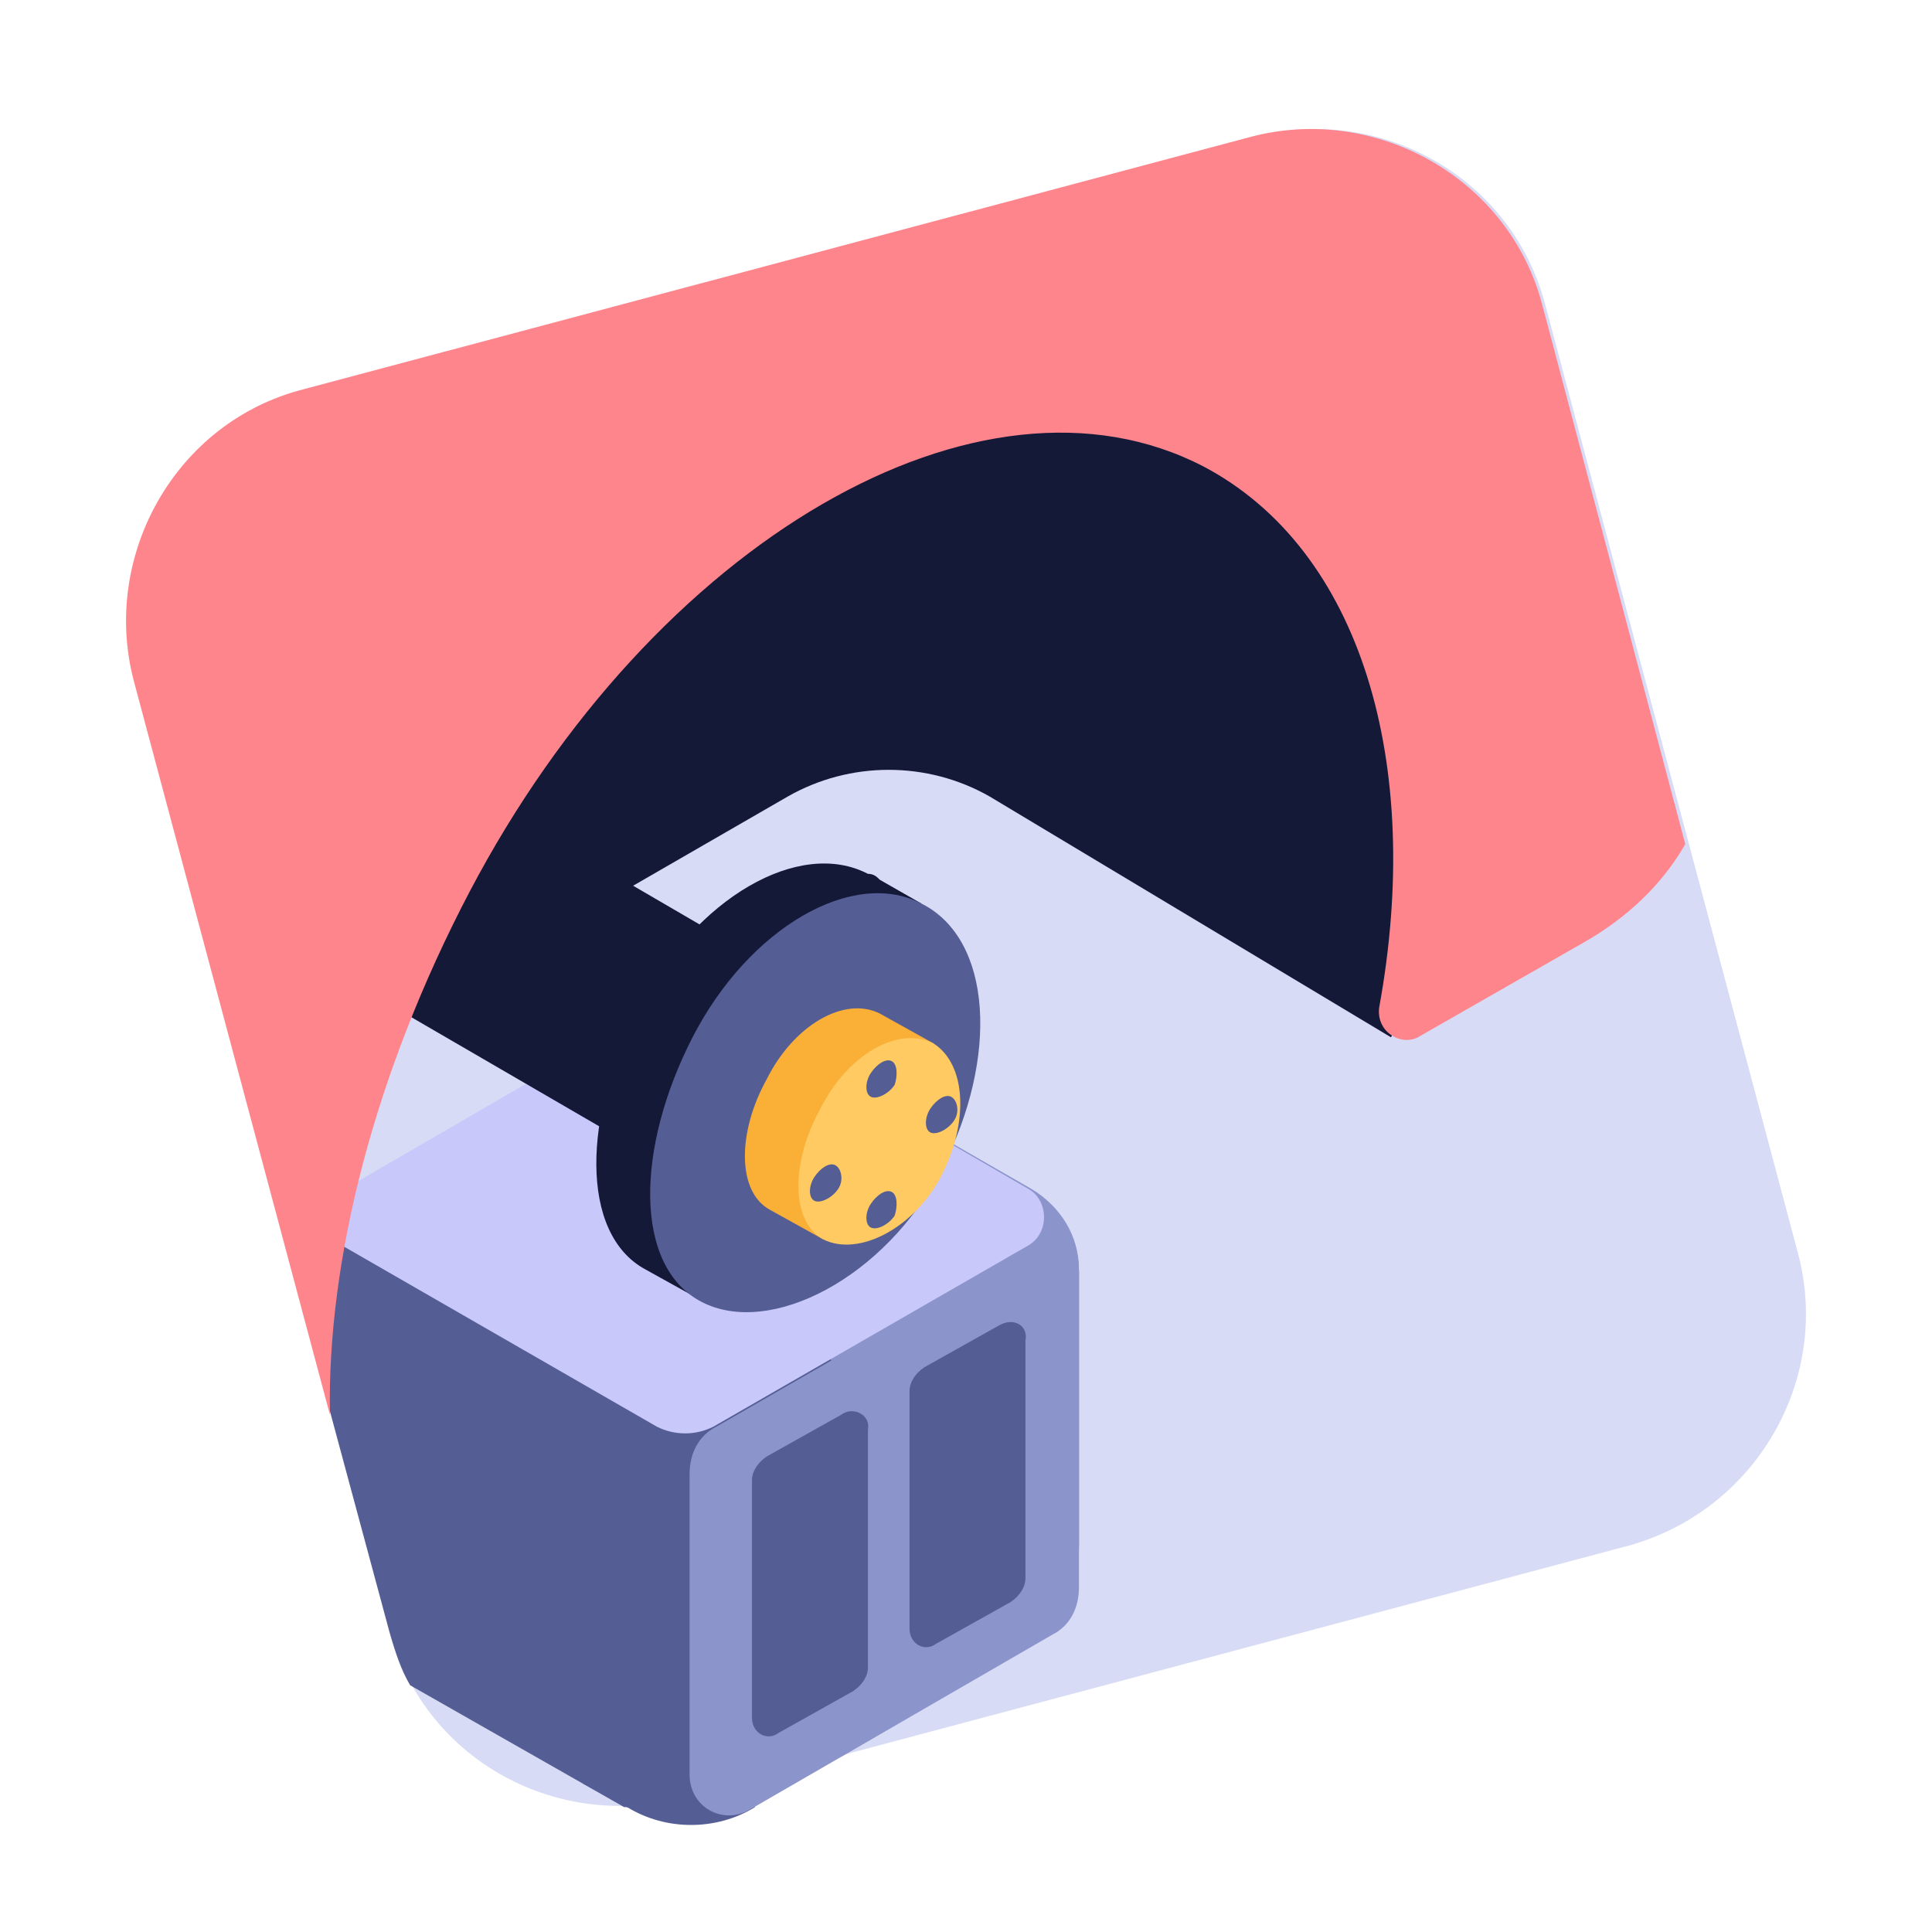
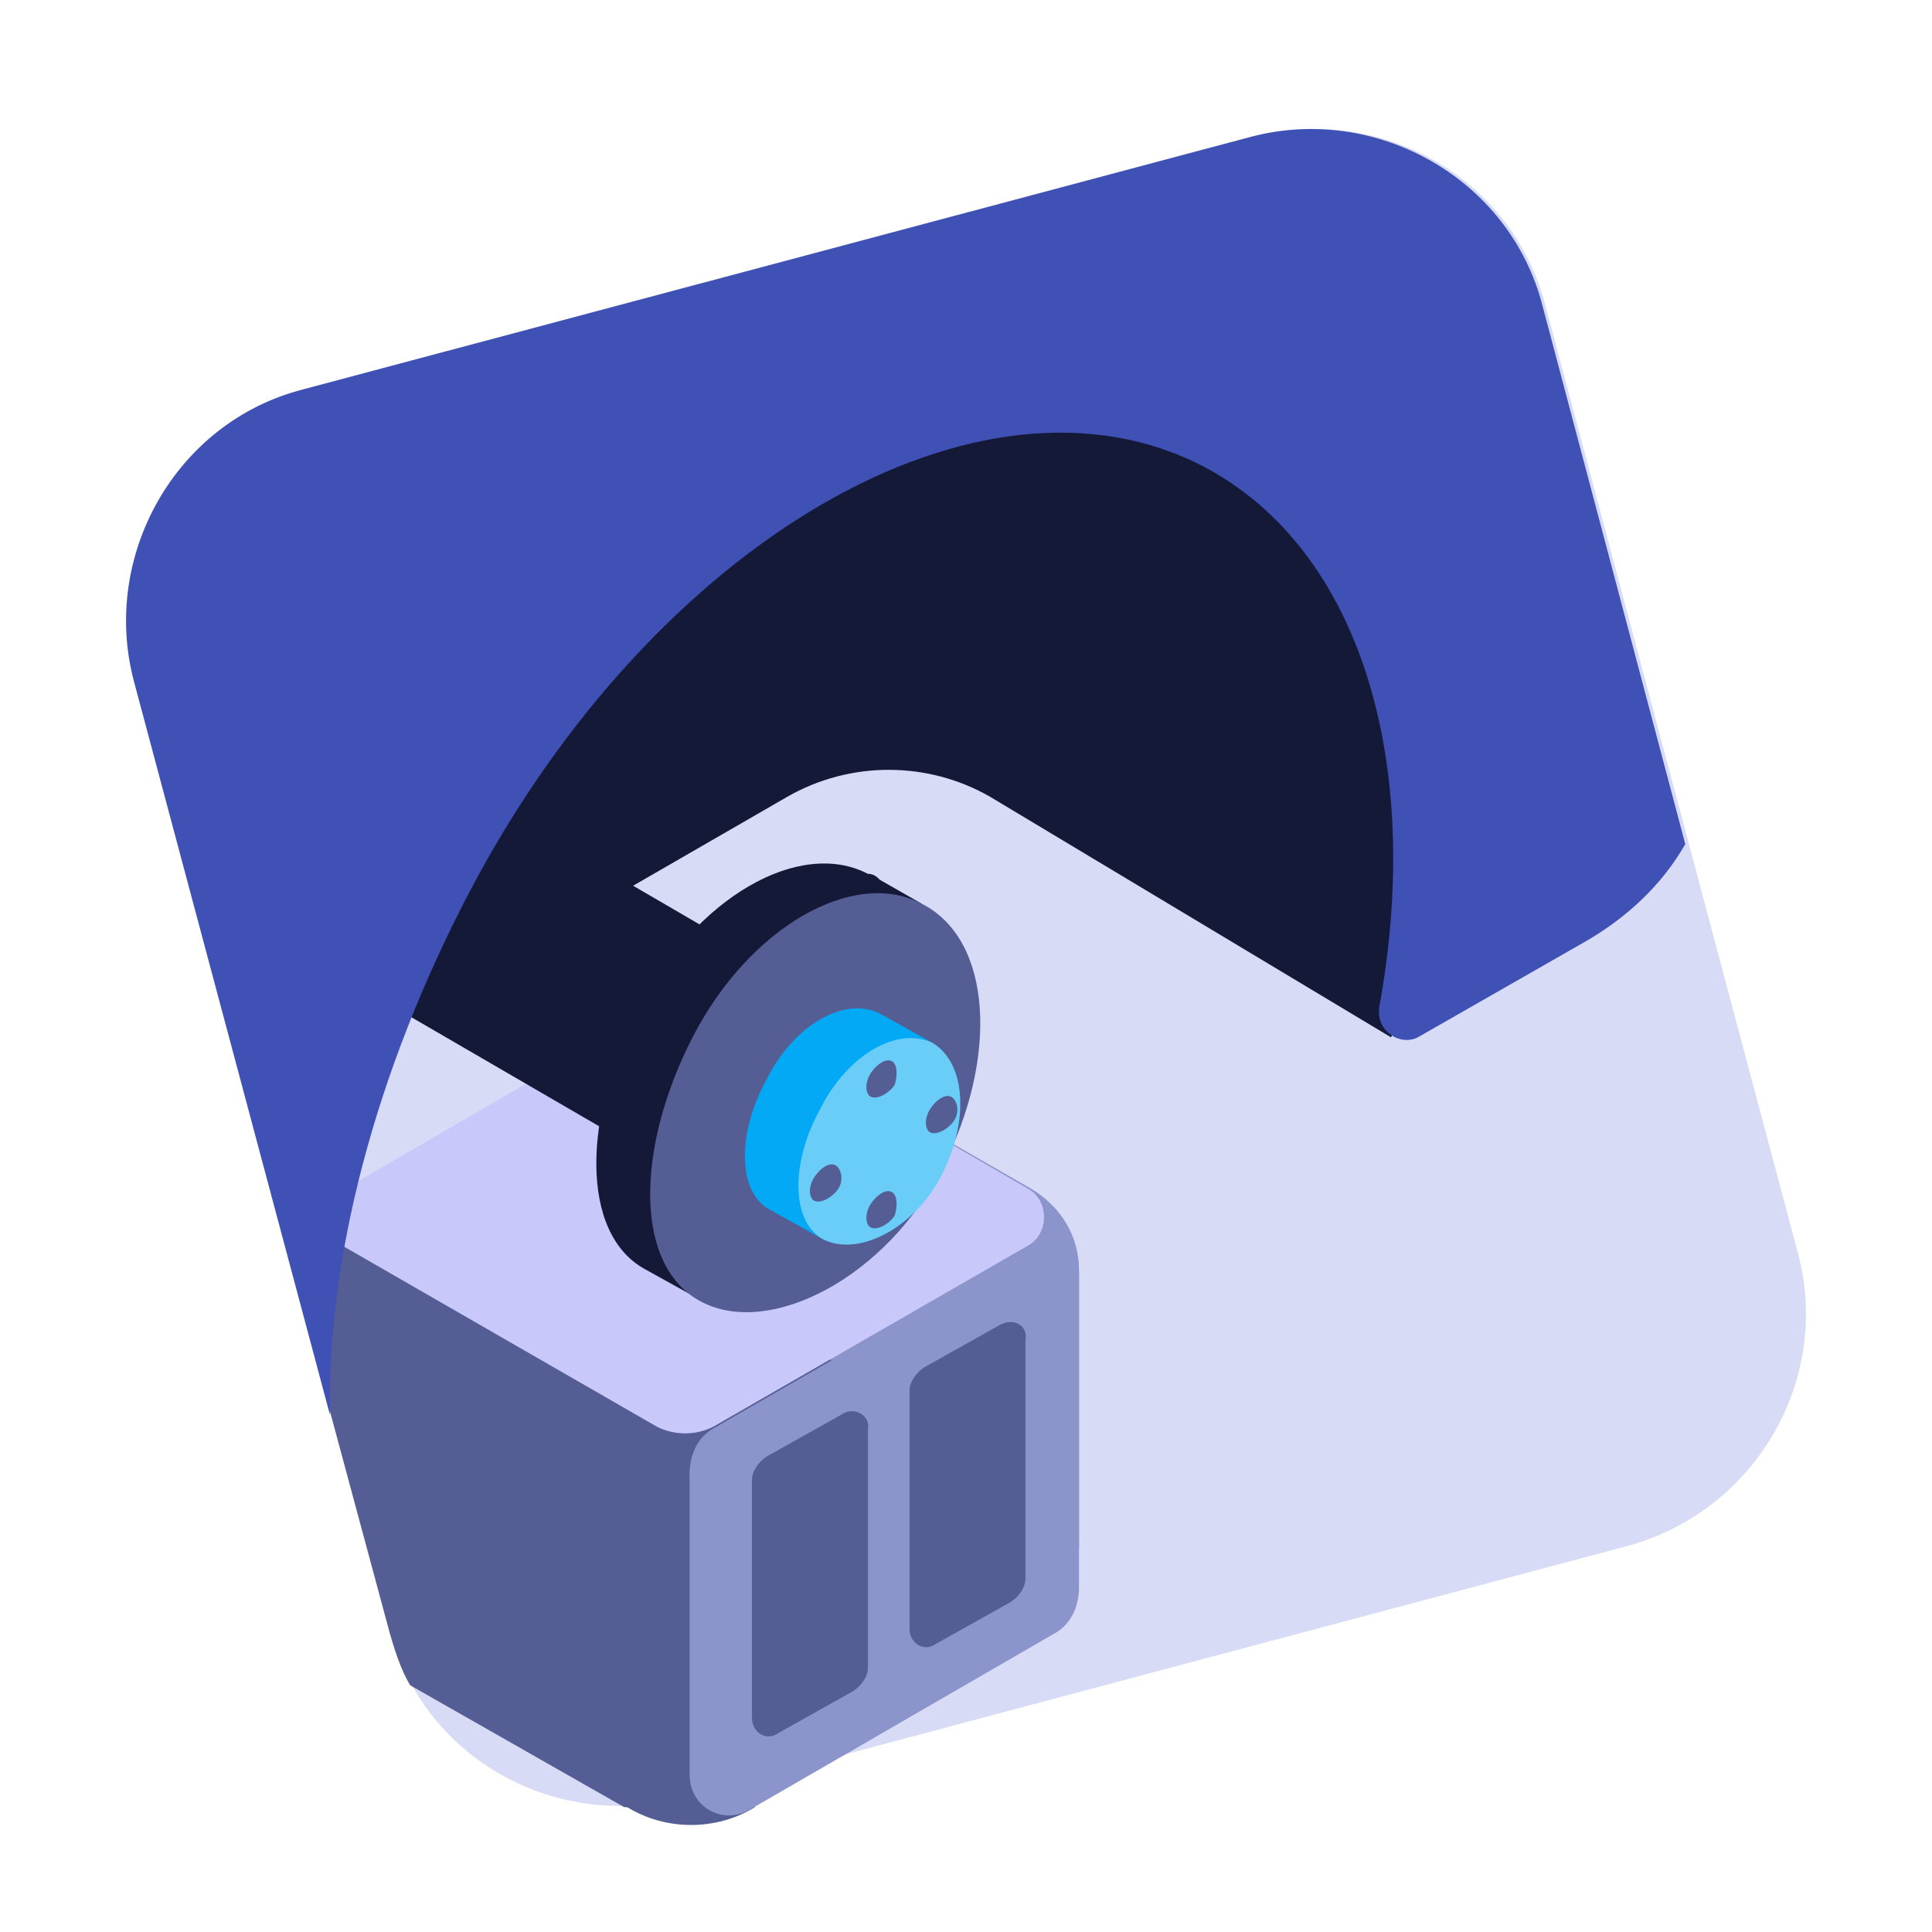
<svg xmlns="http://www.w3.org/2000/svg" width="40" height="40" viewBox="0 0 40 40" fill="none">
-   <mask id="mask0_2603_1308" style="mask-type:alpha" maskUnits="userSpaceOnUse" x="0" y="0" width="40" height="40">
-     <rect width="40" height="40" fill="#C4C4C4" />
+   <mask id="mask0_2603_1308" style="mask-type:alpha" maskUnits="userSpaceOnUse" x="0" y="0" width="40" height="40" fill="#000000">
+     <rect width="40" height="40" fill="#c4c4c4" />
  </mask>
  <g mask="url(#mask0_2603_1308)">
-     <path d="M33.723 32L14.092 37.23C11.446 37.907 8.739 36.369 8.062 33.723L2.831 14.092C2.154 11.446 3.692 8.738 6.339 8.061L25.969 2.83C28.616 2.154 31.323 3.692 32 6.338L37.231 25.969C37.908 28.553 36.369 31.261 33.723 32Z" fill="#D7DBF5" />
-     <path d="M22.338 32V26.338C22.338 25.661 21.969 24.984 21.354 24.676L15.569 21.353C14.769 20.861 13.723 20.861 12.923 21.353L7.138 24.676C6.523 25.046 6.154 25.661 6.154 26.338V26.707L8.062 33.784C8.185 34.215 8.308 34.584 8.492 34.892L12.923 37.415C13.292 37.415 13.723 37.353 14.092 37.23L17.415 36.369L20.985 34.276C21.846 33.784 22.338 32.923 22.338 32Z" fill="#545D94" />
-     <path d="M12.923 21.292C13.723 20.799 14.769 20.799 15.569 21.292L21.354 24.615C21.969 24.984 22.338 25.599 22.338 26.276V31.938C22.338 32.861 21.846 33.784 20.984 34.215L12.923 21.292Z" fill="#8C95CB" />
-     <path d="M14.277 30.522C14.277 30.092 14.031 29.722 13.723 29.538L7.2 25.784C6.769 25.538 6.215 25.845 6.215 26.338V26.707L8.123 33.784C8.246 34.215 8.369 34.584 8.554 34.892L12.985 37.415C13.354 37.415 13.723 37.353 14.154 37.23C14.277 37.107 14.338 36.922 14.338 36.676V30.522H14.277Z" fill="#545D94" />
-     <path d="M7.139 24.615L13.292 21.046C13.846 20.738 14.585 20.738 15.139 21.046L21.292 24.615C21.723 24.861 21.723 25.538 21.292 25.784L14.769 29.538C14.4 29.723 13.969 29.723 13.6 29.538L7.077 25.784C6.708 25.538 6.708 24.861 7.139 24.615Z" fill="#C8C8FA" />
+     <path d="M33.723 32L14.092 37.23C11.446 37.907 8.739 36.369 8.062 33.723L2.831 14.092C2.154 11.446 3.692 8.738 6.339 8.061L25.969 2.83C28.616 2.154 31.323 3.692 32 6.338L37.231 25.969C37.908 28.553 36.369 31.261 33.723 32Z" fill="#d7dbf5" />
+     <path d="M22.338 32V26.338C22.338 25.661 21.969 24.984 21.354 24.676L15.569 21.353C14.769 20.861 13.723 20.861 12.923 21.353L7.138 24.676C6.523 25.046 6.154 25.661 6.154 26.338V26.707L8.062 33.784C8.185 34.215 8.308 34.584 8.492 34.892L12.923 37.415C13.292 37.415 13.723 37.353 14.092 37.23L17.415 36.369L20.985 34.276C21.846 33.784 22.338 32.923 22.338 32Z" fill="#545d94" />
+     <path d="M12.923 21.292C13.723 20.799 14.769 20.799 15.569 21.292L21.354 24.615C21.969 24.984 22.338 25.599 22.338 26.276V31.938C22.338 32.861 21.846 33.784 20.984 34.215L12.923 21.292Z" fill="#8c95cb" />
+     <path d="M14.277 30.522C14.277 30.092 14.031 29.722 13.723 29.538L7.2 25.784C6.769 25.538 6.215 25.845 6.215 26.338V26.707L8.123 33.784C8.246 34.215 8.369 34.584 8.554 34.892L12.985 37.415C13.354 37.415 13.723 37.353 14.154 37.23C14.277 37.107 14.338 36.922 14.338 36.676V30.522H14.277Z" fill="#545d94" />
+     <path d="M7.139 24.615L13.292 21.046C13.846 20.738 14.585 20.738 15.139 21.046L21.292 24.615C21.723 24.861 21.723 25.538 21.292 25.784L14.769 29.538C14.4 29.723 13.969 29.723 13.6 29.538L7.077 25.784C6.708 25.538 6.708 24.861 7.139 24.615Z" fill="#c8c8fa" />
    <path d="M24.862 5.6L8.615 10.707L7.939 15.261L5.292 13.723L4.8 18.83L7.2 20.246L6.954 21.907L8.492 21.046L16.862 25.907L19.446 22.03L13.108 18.338L16.308 16.492C17.6 15.754 19.2 15.754 20.492 16.492L28.8 21.477L32.062 14.461L24.862 5.6Z" fill="#141938" />
-     <path d="M9.723 18.461C13.538 11.2 20.308 7.261 24.923 9.661C28.185 11.384 29.477 15.815 28.554 20.861C28.492 21.354 28.985 21.661 29.354 21.477L32.8 19.507C33.661 19.015 34.4 18.338 34.892 17.477L31.938 6.338C31.262 3.692 28.492 2.154 25.908 2.83L6.277 8.061C3.631 8.738 2.092 11.507 2.769 14.092L6.831 29.292C6.769 26.092 7.754 22.215 9.723 18.461Z" fill="#FF858D" />
+     <path d="M9.723 18.461C13.538 11.2 20.308 7.261 24.923 9.661C28.185 11.384 29.477 15.815 28.554 20.861C28.492 21.354 28.985 21.661 29.354 21.477L32.8 19.507C33.661 19.015 34.4 18.338 34.892 17.477L31.938 6.338C31.262 3.692 28.492 2.154 25.908 2.83L6.277 8.061C3.631 8.738 2.092 11.507 2.769 14.092L6.831 29.292C6.769 26.092 7.754 22.215 9.723 18.461Z" fill="#3f51b5" />
    <path d="M18.892 19.015L19.077 18.707L18.216 18.215C18.154 18.154 18.093 18.092 17.969 18.092C16.554 17.354 14.4 18.584 13.231 20.861C12.062 23.077 12 25.538 13.354 26.277L14.462 26.892L14.708 26.461C16 26.277 17.539 25.169 18.4 23.508C19.323 21.907 19.446 20.123 18.892 19.015Z" fill="#141938" />
-     <path d="M19.077 18.707C17.662 17.969 15.508 19.2 14.338 21.477C13.169 23.753 13.108 26.215 14.523 26.953C15.938 27.692 18.338 26.461 19.508 24.184C20.677 21.907 20.554 19.446 19.077 18.707Z" fill="#545D94" />
-     <path d="M19.323 21.6L18.215 20.984C17.477 20.615 16.431 21.23 15.877 22.338C15.261 23.446 15.261 24.677 15.938 25.046L17.046 25.661L17.6 24.677C17.907 24.43 18.215 24.061 18.461 23.631C18.646 23.261 18.769 22.831 18.831 22.461L19.323 21.6Z" fill="#FAAF37" />
-     <path d="M19.323 21.6C18.585 21.23 17.539 21.846 16.985 22.954C16.369 24.061 16.369 25.292 17.046 25.661C17.785 26.03 18.954 25.415 19.508 24.307C20.062 23.2 20 22.03 19.323 21.6Z" fill="#FFCA61" />
-     <path d="M18.461 21.969C18.338 21.908 18.154 22.031 18.03 22.215C17.907 22.4 17.907 22.646 18.03 22.708C18.154 22.769 18.4 22.646 18.523 22.461C18.584 22.277 18.584 22.031 18.461 21.969Z" fill="#545D94" />
-     <path d="M18.461 24.677C18.338 24.615 18.154 24.738 18.03 24.923C17.907 25.107 17.907 25.354 18.03 25.415C18.154 25.477 18.4 25.354 18.523 25.169C18.584 24.984 18.584 24.738 18.461 24.677Z" fill="#545D94" />
-     <path d="M19.692 22.707C19.569 22.646 19.385 22.769 19.262 22.953C19.139 23.138 19.139 23.384 19.262 23.446C19.385 23.507 19.631 23.384 19.754 23.2C19.877 23.015 19.816 22.769 19.692 22.707Z" fill="#545D94" />
-     <path d="M17.292 24.123C17.169 24.061 16.984 24.184 16.861 24.369C16.738 24.554 16.738 24.8 16.861 24.861C16.984 24.923 17.231 24.8 17.354 24.615C17.477 24.431 17.415 24.184 17.292 24.123Z" fill="#545D94" />
-     <path d="M14.277 35.938L15.631 37.415C14.831 37.907 13.785 37.907 12.985 37.415L12.062 36.923L14.277 35.938Z" fill="#545D94" />
-     <path d="M21.354 25.784L14.831 29.538C14.462 29.723 14.277 30.092 14.277 30.523V36.738C14.277 37.415 14.954 37.784 15.508 37.476L21.785 33.846C22.154 33.661 22.339 33.292 22.339 32.861V26.338C22.339 25.846 21.785 25.538 21.354 25.784Z" fill="#8C95CB" />
-     <path d="M17.416 29.291L15.877 30.153C15.693 30.276 15.569 30.461 15.569 30.645V35.568C15.569 35.876 15.877 36.061 16.123 35.876L17.662 35.014C17.846 34.891 17.97 34.707 17.97 34.522V29.599C18.031 29.291 17.662 29.107 17.416 29.291Z" fill="#545D94" />
-     <path d="M20.677 27.445L19.139 28.307C18.954 28.43 18.831 28.615 18.831 28.799V33.722C18.831 34.03 19.139 34.215 19.385 34.03L20.923 33.169C21.108 33.045 21.231 32.861 21.231 32.676V27.753C21.293 27.445 20.985 27.261 20.677 27.445Z" fill="#545D94" />
+     <path d="M19.077 18.707C17.662 17.969 15.508 19.2 14.338 21.477C13.169 23.753 13.108 26.215 14.523 26.953C15.938 27.692 18.338 26.461 19.508 24.184C20.677 21.907 20.554 19.446 19.077 18.707Z" fill="#545d94" />
+     <path d="M19.323 21.6L18.215 20.984C17.477 20.615 16.431 21.23 15.877 22.338C15.261 23.446 15.261 24.677 15.938 25.046L17.046 25.661L17.6 24.677C17.907 24.43 18.215 24.061 18.461 23.631C18.646 23.261 18.769 22.831 18.831 22.461L19.323 21.6Z" fill="#03a9f4" />
+     <path d="M19.323 21.6C18.585 21.23 17.539 21.846 16.985 22.954C16.369 24.061 16.369 25.292 17.046 25.661C17.785 26.03 18.954 25.415 19.508 24.307C20.062 23.2 20 22.03 19.323 21.6Z" fill="#6acdf7" />
+     <path d="M18.461 21.969C18.338 21.908 18.154 22.031 18.03 22.215C17.907 22.4 17.907 22.646 18.03 22.708C18.154 22.769 18.4 22.646 18.523 22.461C18.584 22.277 18.584 22.031 18.461 21.969Z" fill="#545d94" />
+     <path d="M18.461 24.677C18.338 24.615 18.154 24.738 18.03 24.923C17.907 25.107 17.907 25.354 18.03 25.415C18.154 25.477 18.4 25.354 18.523 25.169C18.584 24.984 18.584 24.738 18.461 24.677Z" fill="#545d94" />
+     <path d="M19.692 22.707C19.569 22.646 19.385 22.769 19.262 22.953C19.139 23.138 19.139 23.384 19.262 23.446C19.385 23.507 19.631 23.384 19.754 23.2C19.877 23.015 19.816 22.769 19.692 22.707Z" fill="#545d94" />
+     <path d="M17.292 24.123C17.169 24.061 16.984 24.184 16.861 24.369C16.738 24.554 16.738 24.8 16.861 24.861C16.984 24.923 17.231 24.8 17.354 24.615C17.477 24.431 17.415 24.184 17.292 24.123Z" fill="#545d94" />
+     <path d="M14.277 35.938L15.631 37.415C14.831 37.907 13.785 37.907 12.985 37.415L12.062 36.923L14.277 35.938Z" fill="#545d94" />
+     <path d="M21.354 25.784L14.831 29.538C14.462 29.723 14.277 30.092 14.277 30.523V36.738C14.277 37.415 14.954 37.784 15.508 37.476L21.785 33.846C22.154 33.661 22.339 33.292 22.339 32.861V26.338C22.339 25.846 21.785 25.538 21.354 25.784Z" fill="#8c95cb" />
+     <path d="M17.416 29.291L15.877 30.153C15.693 30.276 15.569 30.461 15.569 30.645V35.568C15.569 35.876 15.877 36.061 16.123 35.876L17.662 35.014C17.846 34.891 17.97 34.707 17.97 34.522V29.599C18.031 29.291 17.662 29.107 17.416 29.291Z" fill="#545d94" />
+     <path d="M20.677 27.445L19.139 28.307C18.954 28.43 18.831 28.615 18.831 28.799V33.722C18.831 34.03 19.139 34.215 19.385 34.03L20.923 33.169C21.108 33.045 21.231 32.861 21.231 32.676V27.753C21.293 27.445 20.985 27.261 20.677 27.445Z" fill="#545d94" />
  </g>
</svg>
